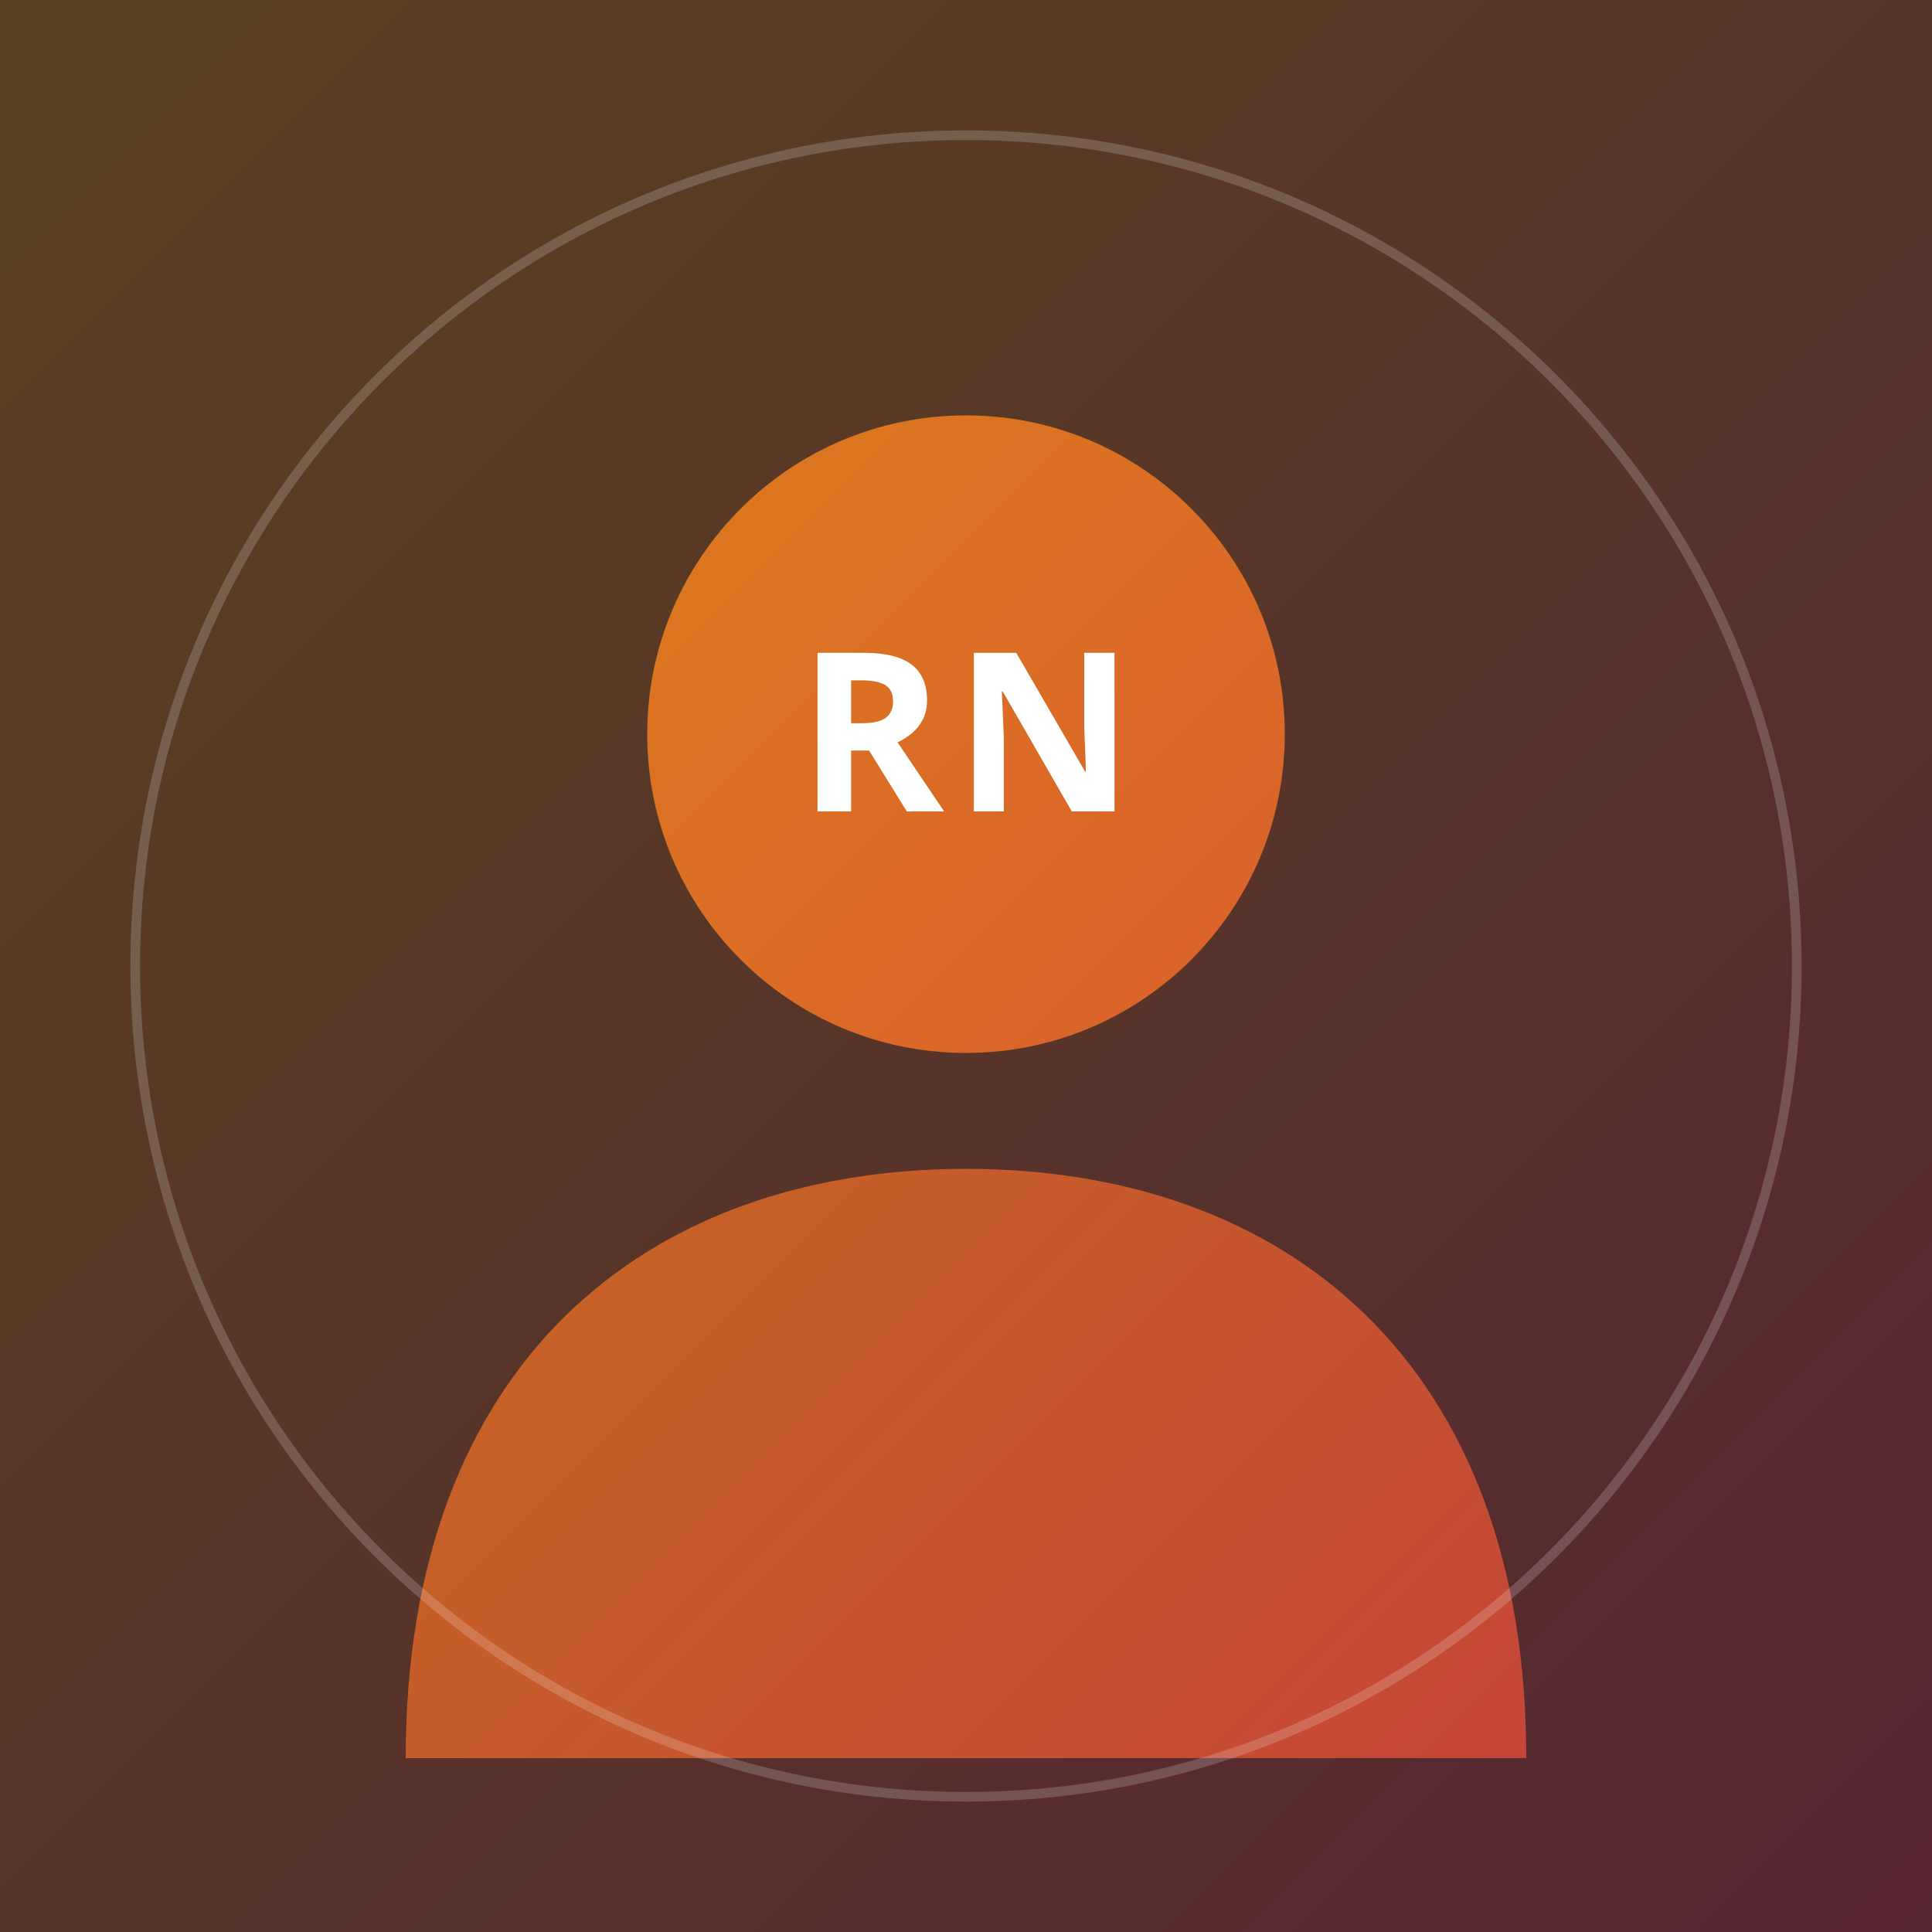
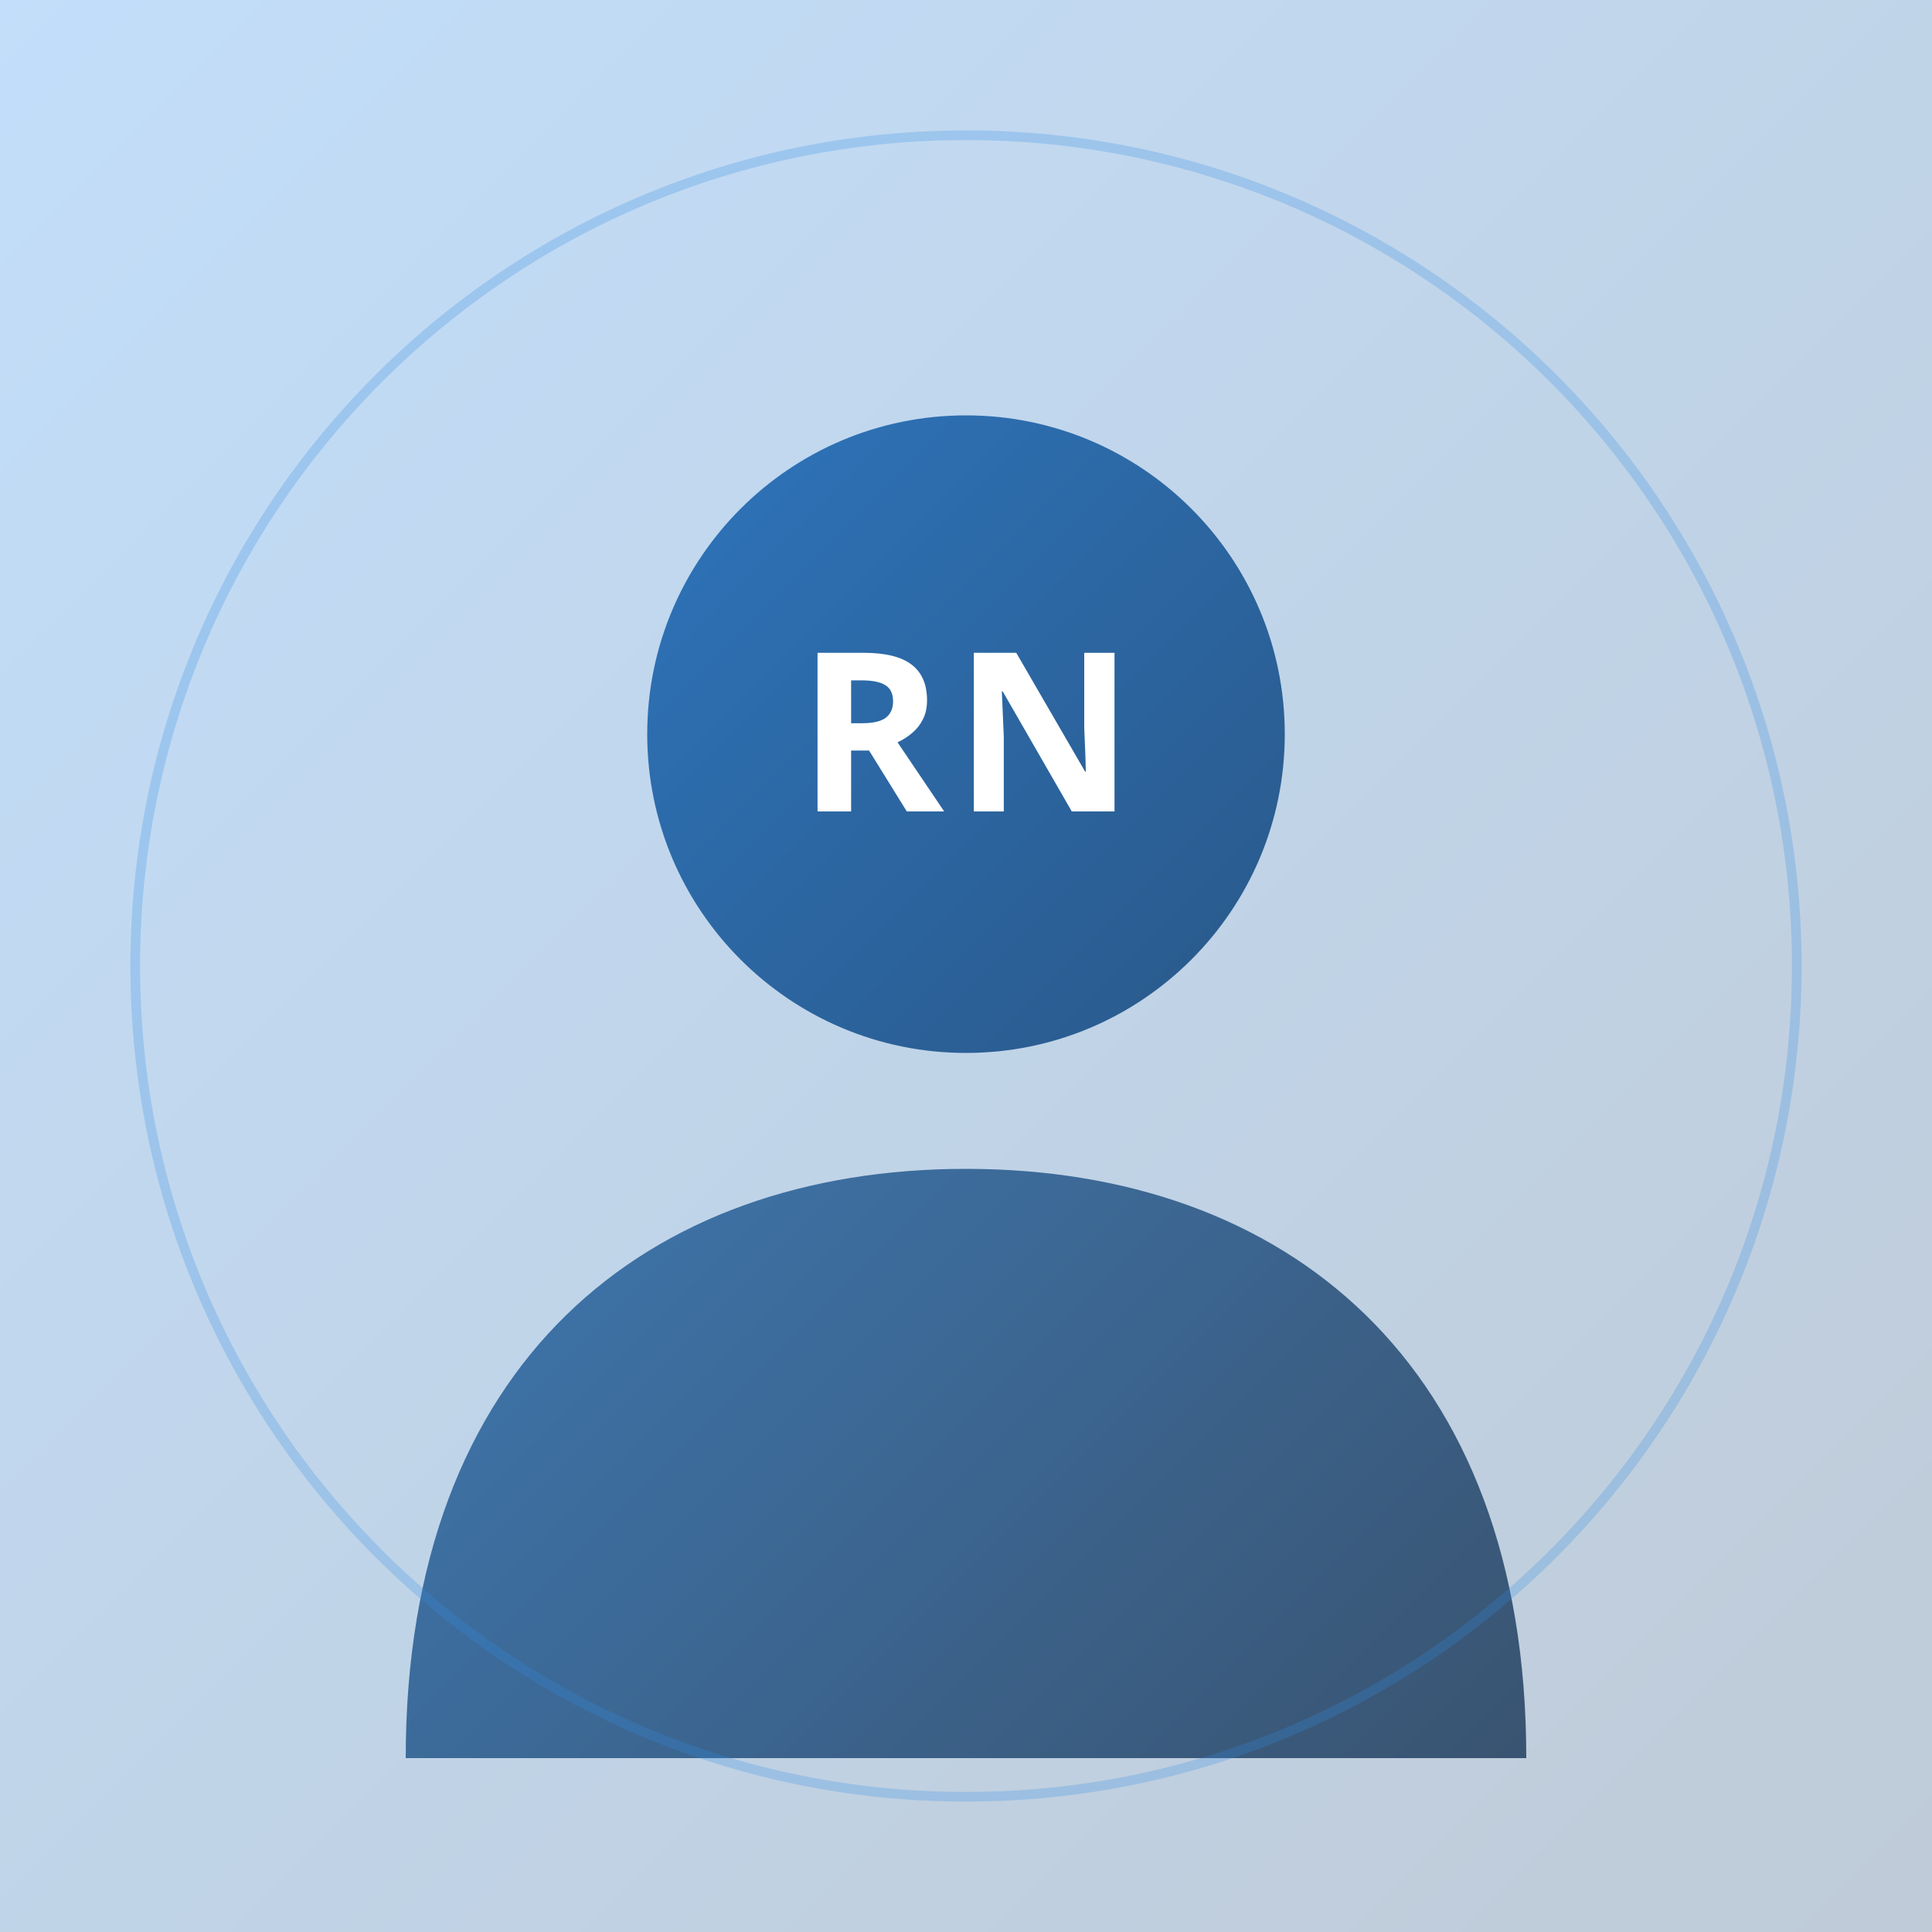
<svg xmlns="http://www.w3.org/2000/svg" viewBox="0 0 400 400" fill="none">
  <defs>
    <linearGradient id="bg" x1="0" y1="0" x2="400" y2="400" gradientUnits="userSpaceOnUse">
-       <stop offset="0%" stop-color="#f59e0b" />
-       <stop offset="100%" stop-color="#ef4444" />
+       <stop offset="0%" stop-color="#318CE7" />
+       <stop offset="100%" stop-color="#25364A" />
    </linearGradient>
  </defs>
-   <rect width="400" height="400" fill="#0f172a" />
-   <rect width="400" height="400" fill="url(#bg)" fill-opacity="0.32" />
-   <circle cx="200" cy="152" r="66" fill="url(#bg)" fill-opacity="0.85" />
-   <path d="M84 364 C84 282 134 242 200 242 C266 242 316 282 316 364" fill="url(#bg)" fill-opacity="0.72" />
-   <circle cx="200" cy="200" r="172" stroke="white" stroke-opacity="0.18" stroke-width="2" />
+   <rect width="400" height="400" fill="#EAF5FF" />
+   <rect width="400" height="400" fill="url(#bg)" fill-opacity="0.22" />
+   <circle cx="200" cy="152" r="66" fill="url(#bg)" />
+   <path d="M84 364 C84 282 134 242 200 242 C266 242 316 282 316 364" fill="url(#bg)" fill-opacity="0.88" />
+   <circle cx="200" cy="200" r="172" stroke="#318CE7" stroke-opacity="0.25" stroke-width="2" />
  <text x="200" y="168" text-anchor="middle" font-family="system-ui, sans-serif" font-size="46" font-weight="700" fill="white" letter-spacing="2">RN</text>
</svg>
